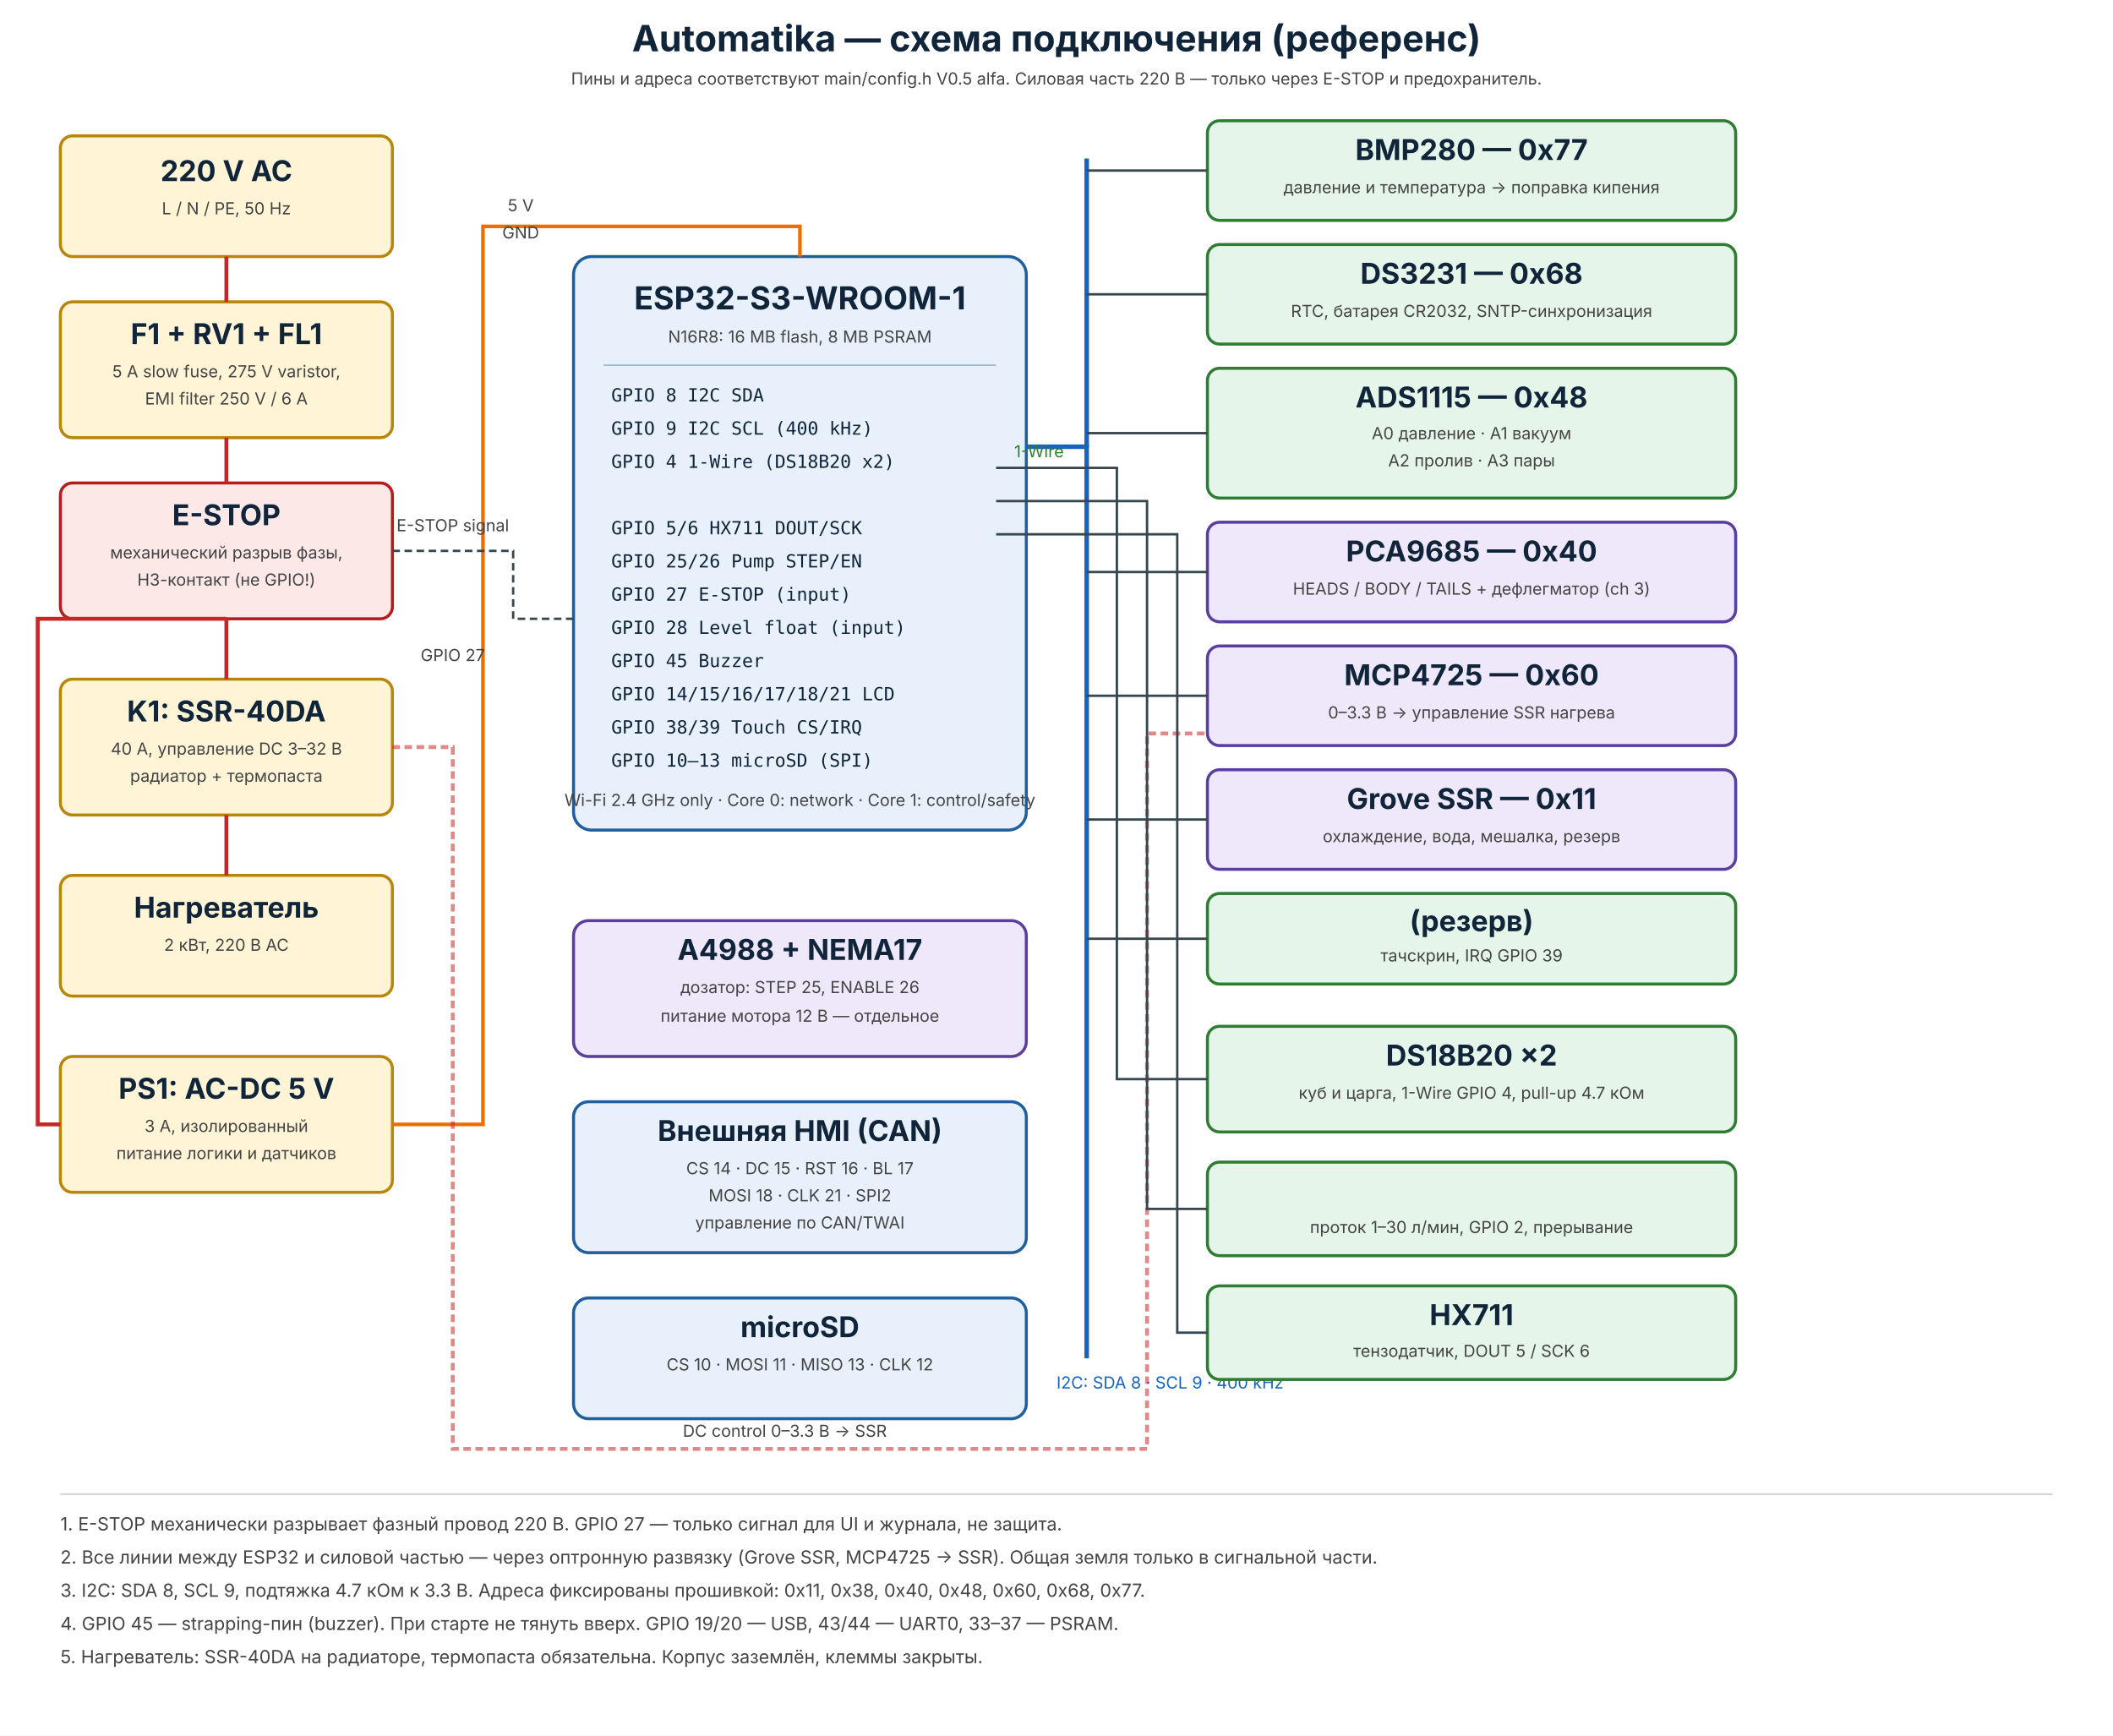
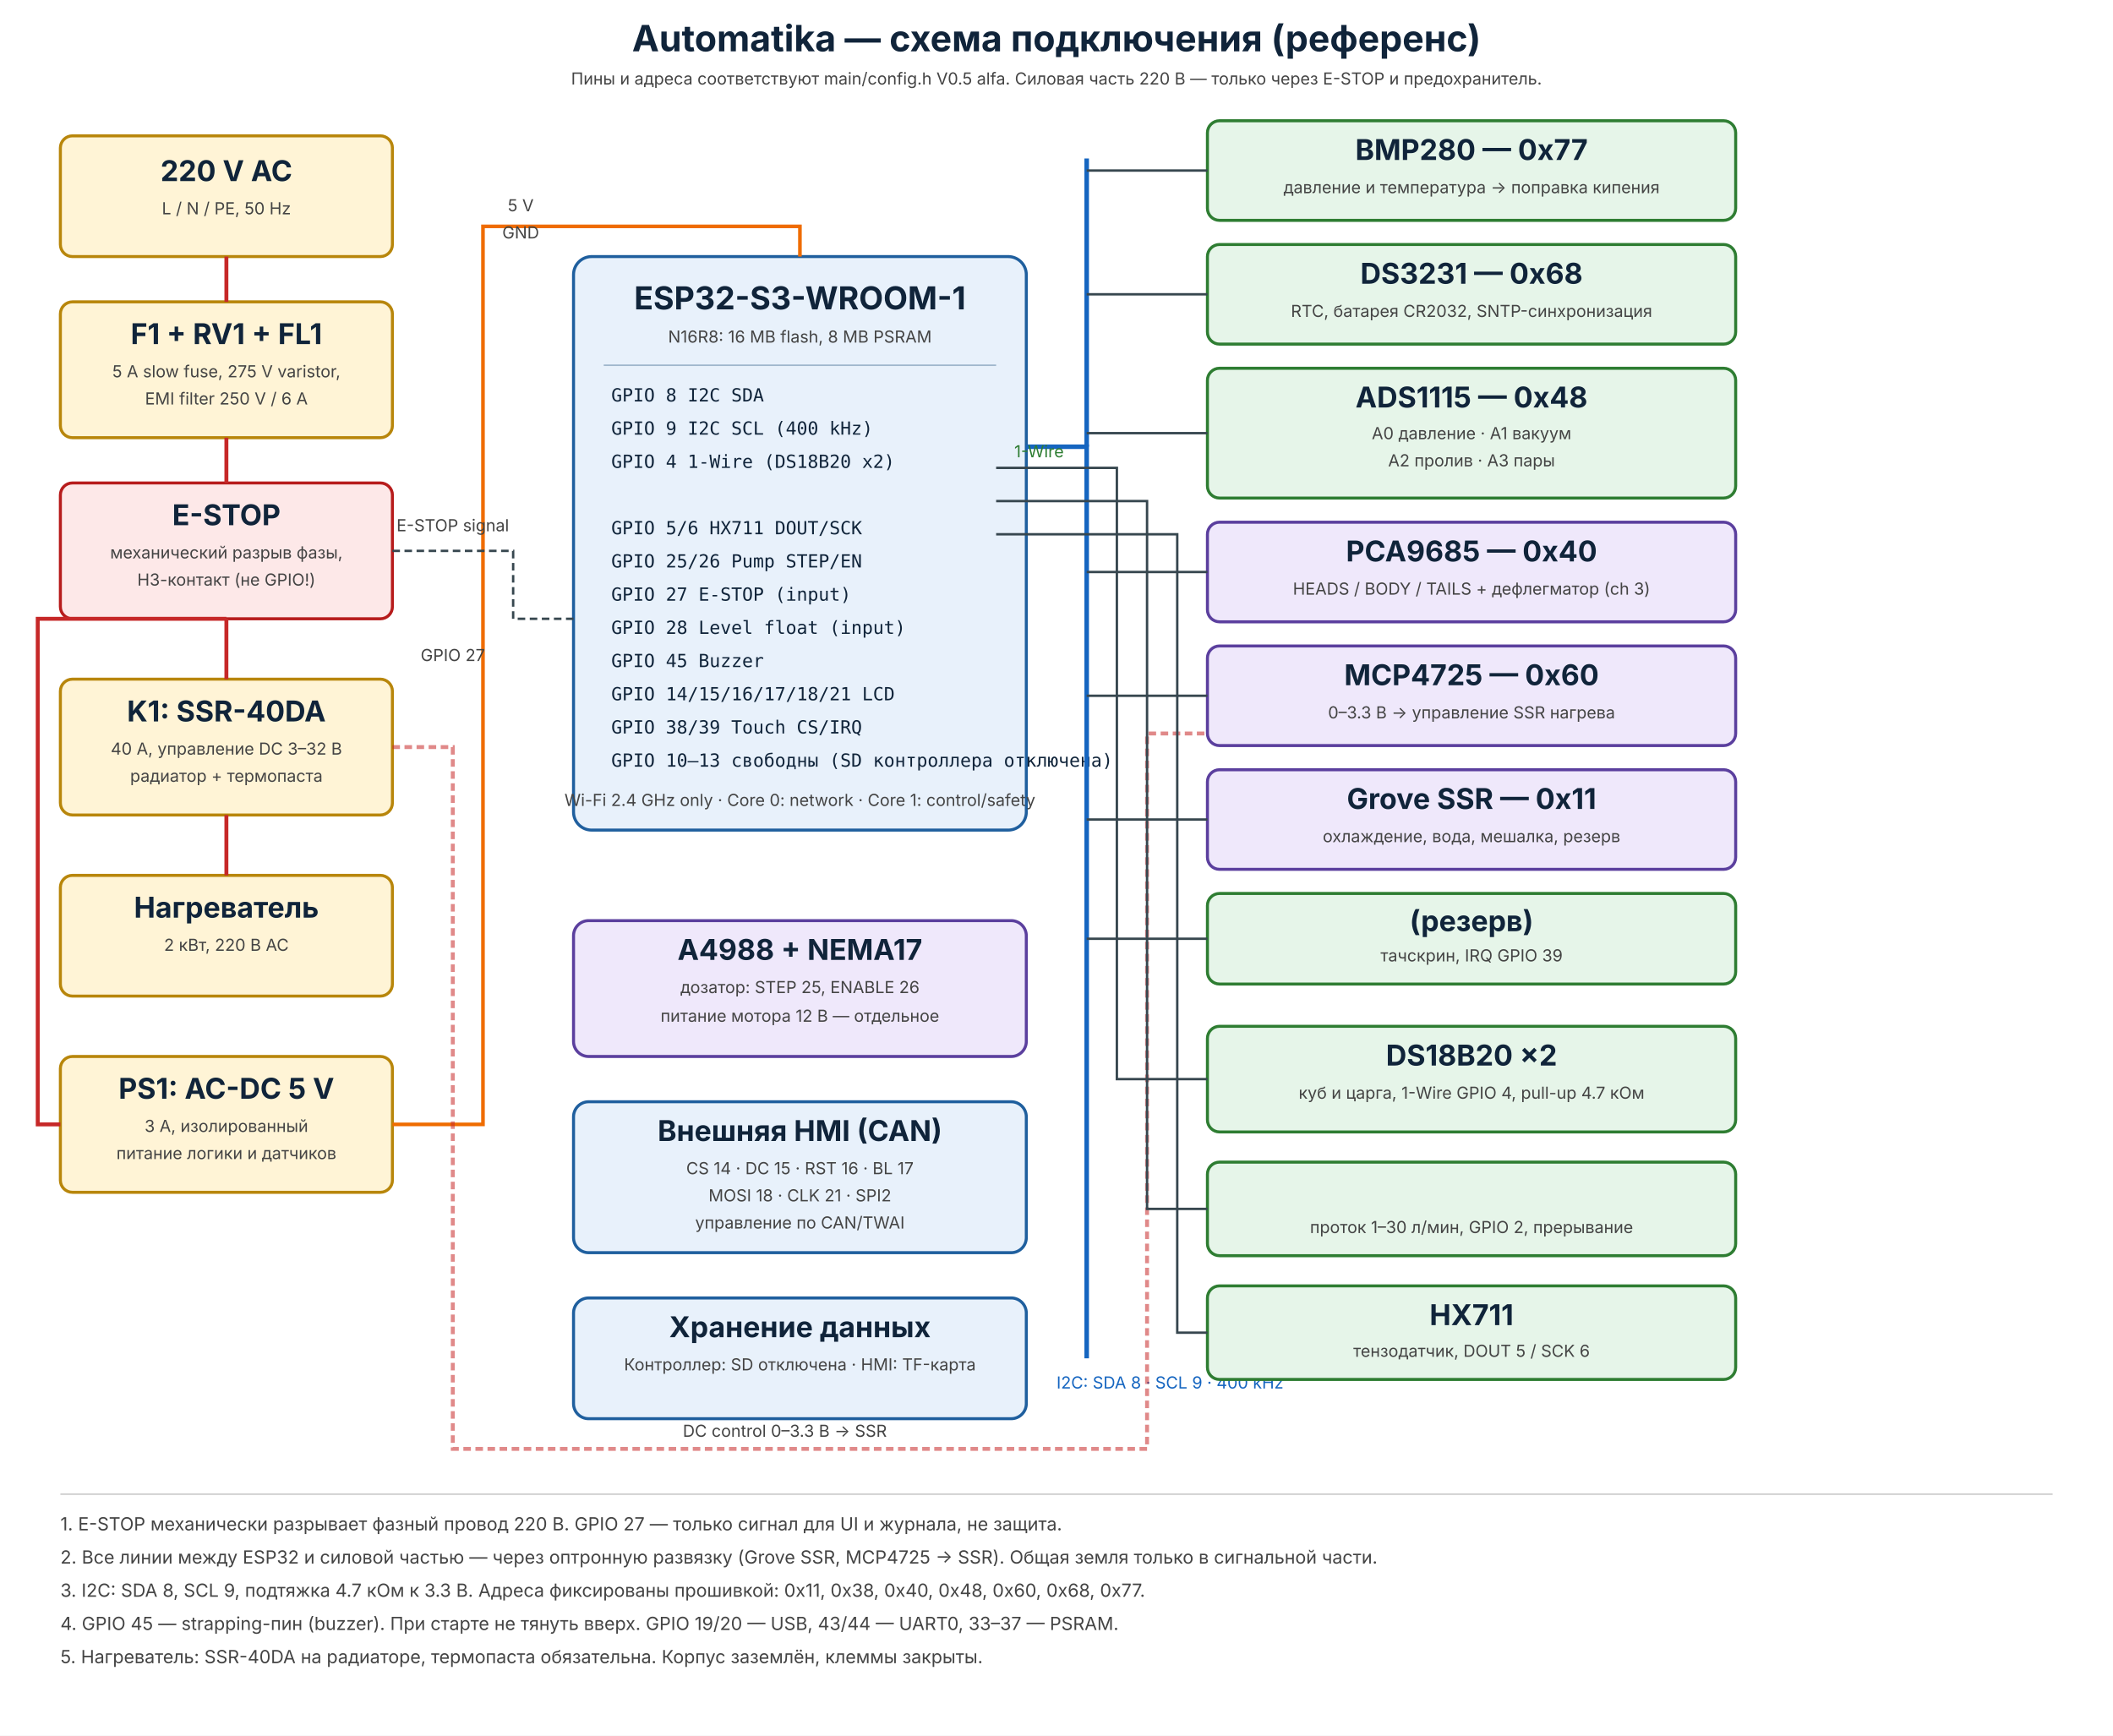
<svg xmlns="http://www.w3.org/2000/svg" width="1400" height="1150" viewBox="0 0 1400 1150">
  <style>
    .bg      { fill: #ffffff; }
    .block   { fill: #e8f1fb; stroke: #1f5f9e; stroke-width: 2; }
    .power   { fill: #fff4d6; stroke: #b8860b; stroke-width: 2; }
    .sensor  { fill: #e6f5e9; stroke: #2e7d32; stroke-width: 2; }
    .safety  { fill: #fde8e8; stroke: #b71c1c; stroke-width: 2; }
    .act     { fill: #efe8fb; stroke: #5b3f9e; stroke-width: 2; }
    .title   { font-family: "Inter", Arial, sans-serif; font-size: 19px; font-weight: 700; text-anchor: middle; fill: #10243a; }
    .label   { font-family: "Inter", Arial, sans-serif; font-size: 13px; text-anchor: middle; fill: #1a1a1a; }
    .small   { font-family: "Inter", Arial, sans-serif; font-size: 11px; text-anchor: middle; fill: #444444; }
    .pin     { font-family: Consolas, monospace; font-size: 12px; text-anchor: start; fill: #10243a; }
    .note    { font-family: "Inter", Arial, sans-serif; font-size: 12px; fill: #444444; }
    .wire    { stroke: #37474f; stroke-width: 1.6; fill: none; }
    .wire-i2c{ stroke: #1565c0; stroke-width: 3; fill: none; }
    .wire-pwr{ stroke: #c62828; stroke-width: 2.6; fill: none; }
    .wire-5v { stroke: #ef6c00; stroke-width: 2.4; fill: none; }
    .dash    { stroke-dasharray: 5,3; }
  </style>
  <rect class="bg" x="0" y="0" width="1400" height="1150" />
  <text x="700" y="34" style="font-family:'Inter',Arial,sans-serif;font-size:24px;font-weight:700;text-anchor:middle;fill:#10243a;">Automatika — схема подключения (референс)</text>
  <text x="700" y="56" class="small">Пины и адреса соответствуют main/config.h V0.5 alfa. Силовая часть 220 В — только через E-STOP и предохранитель.</text>
  <rect class="power" x="40" y="90" width="220" height="80" rx="8" />
  <text class="title" x="150" y="120">220 V AC</text>
  <text class="small" x="150" y="142">L / N / PE, 50 Hz</text>
  <rect class="power" x="40" y="200" width="220" height="90" rx="8" />
  <text class="title" x="150" y="228">F1 + RV1 + FL1</text>
  <text class="small" x="150" y="250">5 A slow fuse, 275 V varistor,</text>
  <text class="small" x="150" y="268">EMI filter 250 V / 6 A</text>
  <rect class="safety" x="40" y="320" width="220" height="90" rx="8" />
  <text class="title" x="150" y="348">E-STOP</text>
  <text class="small" x="150" y="370">механический разрыв фазы,</text>
  <text class="small" x="150" y="388">НЗ-контакт (не GPIO!)</text>
  <rect class="power" x="40" y="450" width="220" height="90" rx="8" />
  <text class="title" x="150" y="478">K1: SSR-40DA</text>
  <text class="small" x="150" y="500">40 A, управление DC 3–32 В</text>
  <text class="small" x="150" y="518">радиатор + термопаста</text>
  <rect class="power" x="40" y="580" width="220" height="80" rx="8" />
  <text class="title" x="150" y="608">Нагреватель</text>
  <text class="small" x="150" y="630">2 кВт, 220 В AC</text>
  <rect class="power" x="40" y="700" width="220" height="90" rx="8" />
  <text class="title" x="150" y="728">PS1: AC-DC 5 V</text>
  <text class="small" x="150" y="750">3 A, изолированный</text>
  <text class="small" x="150" y="768">питание логики и датчиков</text>
  <path class="wire-pwr" d="M 150 170 L 150 200" />
  <path class="wire-pwr" d="M 150 290 L 150 320" />
  <path class="wire-pwr" d="M 150 410 L 150 450" />
  <path class="wire-pwr" d="M 150 540 L 150 580" />
  <path class="wire-pwr" d="M 150 410 L 40 410 L 25 410 L 25 745 L 40 745" />
  <rect class="block" x="380" y="170" width="300" height="380" rx="12" />
  <text class="title" x="530" y="205" style="font-size:21px;">ESP32-S3-WROOM-1</text>
  <text class="small" x="530" y="227">N16R8: 16 MB flash, 8 MB PSRAM</text>
  <line x1="400" y1="242" x2="660" y2="242" stroke="#9fb6cc" stroke-width="1" />
  <text class="pin" x="405" y="266">GPIO 8   I2C SDA</text>
  <text class="pin" x="405" y="288">GPIO 9   I2C SCL (400 kHz)</text>
  <text class="pin" x="405" y="310">GPIO 4   1-Wire (DS18B20 x2)</text>
  <text class="pin" x="405" y="354">GPIO 5/6 HX711 DOUT/SCK</text>
  <text class="pin" x="405" y="376">GPIO 25/26 Pump STEP/EN</text>
  <text class="pin" x="405" y="398">GPIO 27  E-STOP (input)</text>
  <text class="pin" x="405" y="420">GPIO 28  Level float (input)</text>
  <text class="pin" x="405" y="442">GPIO 45  Buzzer</text>
  <text class="pin" x="405" y="464">GPIO 14/15/16/17/18/21 LCD</text>
  <text class="pin" x="405" y="486">GPIO 38/39 Touch CS/IRQ</text>
-   <text class="pin" x="405" y="508">GPIO 10–13 microSD (SPI)</text>
+   <text class="pin" x="405" y="508">GPIO 10–13 свободны (SD контроллера отключена)</text>
  <text class="small" x="530" y="534">Wi-Fi 2.4 GHz only · Core 0: network · Core 1: control/safety</text>
  <path class="wire-5v" d="M 260 745 L 320 745 L 320 150 L 530 150 L 530 170" />
  <text class="small" x="345" y="140" fill="#a84b00">5 V</text>
  <text class="small" x="345" y="158" fill="#a84b00">GND</text>
  <path class="wire-i2c" d="M 680 296 L 720 296 L 720 900" />
  <path class="wire-i2c" d="M 720 105 L 720 296" />
  <text x="700" y="920" style="font-family:'Inter',Arial,sans-serif;font-size:11px;fill:#1565c0;">I2C: SDA 8 · SCL 9 · 400 kHz</text>
  <rect class="sensor" x="800" y="80" width="350" height="66" rx="8" />
  <text class="title" x="975" y="106">BMP280 — 0x77</text>
  <text class="small" x="975" y="128">давление и температура → поправка кипения</text>
  <path class="wire" d="M 720 113 L 800 113" />
  <rect class="sensor" x="800" y="162" width="350" height="66" rx="8" />
  <text class="title" x="975" y="188">DS3231 — 0x68</text>
  <text class="small" x="975" y="210">RTC, батарея CR2032, SNTP-синхронизация</text>
  <path class="wire" d="M 720 195 L 800 195" />
  <rect class="sensor" x="800" y="244" width="350" height="86" rx="8" />
  <text class="title" x="975" y="270">ADS1115 — 0x48</text>
  <text class="small" x="975" y="291">A0 давление · A1 вакуум</text>
  <text class="small" x="975" y="309">A2 пролив · A3 пары</text>
  <path class="wire" d="M 720 287 L 800 287" />
  <rect class="act" x="800" y="346" width="350" height="66" rx="8" />
  <text class="title" x="975" y="372">PCA9685 — 0x40</text>
  <text class="small" x="975" y="394">HEADS / BODY / TAILS + дефлегматор (ch 3)</text>
  <path class="wire" d="M 720 379 L 800 379" />
  <rect class="act" x="800" y="428" width="350" height="66" rx="8" />
  <text class="title" x="975" y="454">MCP4725 — 0x60</text>
  <text class="small" x="975" y="476">0–3.3 В → управление SSR нагрева</text>
  <path class="wire" d="M 720 461 L 800 461" />
  <path class="wire-pwr dash" d="M 260 495 L 300 495 L 300 960 L 760 960 L 760 486 L 800 486" opacity="0.55" />
  <text class="small" x="520" y="952" fill="#8e2020">DC control 0–3.3 В → SSR</text>
  <rect class="act" x="800" y="510" width="350" height="66" rx="8" />
  <text class="title" x="975" y="536">Grove SSR — 0x11</text>
  <text class="small" x="975" y="558">охлаждение, вода, мешалка, резерв</text>
  <path class="wire" d="M 720 543 L 800 543" />
  <rect class="sensor" x="800" y="592" width="350" height="60" rx="8" />
  <text class="title" x="975" y="617">(резерв)</text>
  <text class="small" x="975" y="637">тачскрин, IRQ GPIO 39</text>
  <path class="wire" d="M 720 622 L 800 622" />
  <rect class="sensor" x="800" y="680" width="350" height="70" rx="8" />
  <text class="title" x="975" y="706">DS18B20 ×2</text>
  <text class="small" x="975" y="728">куб и царга, 1-Wire GPIO 4, pull-up 4.7 кОм</text>
  <path class="wire" d="M 660 310 L 740 310 L 740 715 L 800 715" />
  <text x="672" y="303" style="font-family:'Inter',Arial,sans-serif;font-size:11px;fill:#2e7d32;">1-Wire</text>
  <rect class="sensor" x="800" y="770" width="350" height="62" rx="8" />
  <text class="small" x="975" y="817">проток 1–30 л/мин, GPIO 2, прерывание</text>
  <path class="wire" d="M 660 332 L 760 332 L 760 801 L 800 801" />
  <rect class="sensor" x="800" y="852" width="350" height="62" rx="8" />
  <text class="title" x="975" y="878">HX711</text>
  <text class="small" x="975" y="899">тензодатчик, DOUT 5 / SCK 6</text>
  <path class="wire" d="M 660 354 L 780 354 L 780 883 L 800 883" />
  <rect class="act" x="380" y="610" width="300" height="90" rx="10" />
  <text class="title" x="530" y="636">A4988 + NEMA17</text>
  <text class="small" x="530" y="658">дозатор: STEP 25, ENABLE 26</text>
  <text class="small" x="530" y="677">питание мотора 12 В — отдельное</text>
  <rect class="block" x="380" y="730" width="300" height="100" rx="10" />
  <text class="title" x="530" y="756">Внешняя HMI (CAN)</text>
  <text class="small" x="530" y="778">CS 14 · DC 15 · RST 16 · BL 17</text>
  <text class="small" x="530" y="796">MOSI 18 · CLK 21 · SPI2</text>
  <text class="small" x="530" y="814">управление по CAN/TWAI</text>
  <rect class="block" x="380" y="860" width="300" height="80" rx="10" />
-   <text class="title" x="530" y="886">microSD</text>
-   <text class="small" x="530" y="908">CS 10 · MOSI 11 · MISO 13 · CLK 12</text>
+   <text class="title" x="530" y="886">Хранение данных</text>
+   <text class="small" x="530" y="908">Контроллер: SD отключена · HMI: TF-карта</text>
  <path class="wire dash" d="M 260 365 L 340 365 L 340 410 L 380 410" />
  <text class="small" x="300" y="352" fill="#b71c1c">E-STOP signal</text>
  <text class="small" x="300" y="438" fill="#b71c1c">GPIO 27</text>
  <line x1="40" y1="990" x2="1360" y2="990" stroke="#cccccc" stroke-width="1" />
  <text class="note" x="40" y="1014">1. E-STOP механически разрывает фазный провод 220 В. GPIO 27 — только сигнал для UI и журнала, не защита.</text>
  <text class="note" x="40" y="1036">2. Все линии между ESP32 и силовой частью — через оптронную развязку (Grove SSR, MCP4725 → SSR). Общая земля только в сигнальной части.</text>
  <text class="note" x="40" y="1058">3. I2C: SDA 8, SCL 9, подтяжка 4.7 кОм к 3.3 В. Адреса фиксированы прошивкой: 0x11, 0x38, 0x40, 0x48, 0x60, 0x68, 0x77.</text>
  <text class="note" x="40" y="1080">4. GPIO 45 — strapping-пин (buzzer). При старте не тянуть вверх. GPIO 19/20 — USB, 43/44 — UART0, 33–37 — PSRAM.</text>
  <text class="note" x="40" y="1102">5. Нагреватель: SSR-40DA на радиаторе, термопаста обязательна. Корпус заземлён, клеммы закрыты.</text>
</svg>
